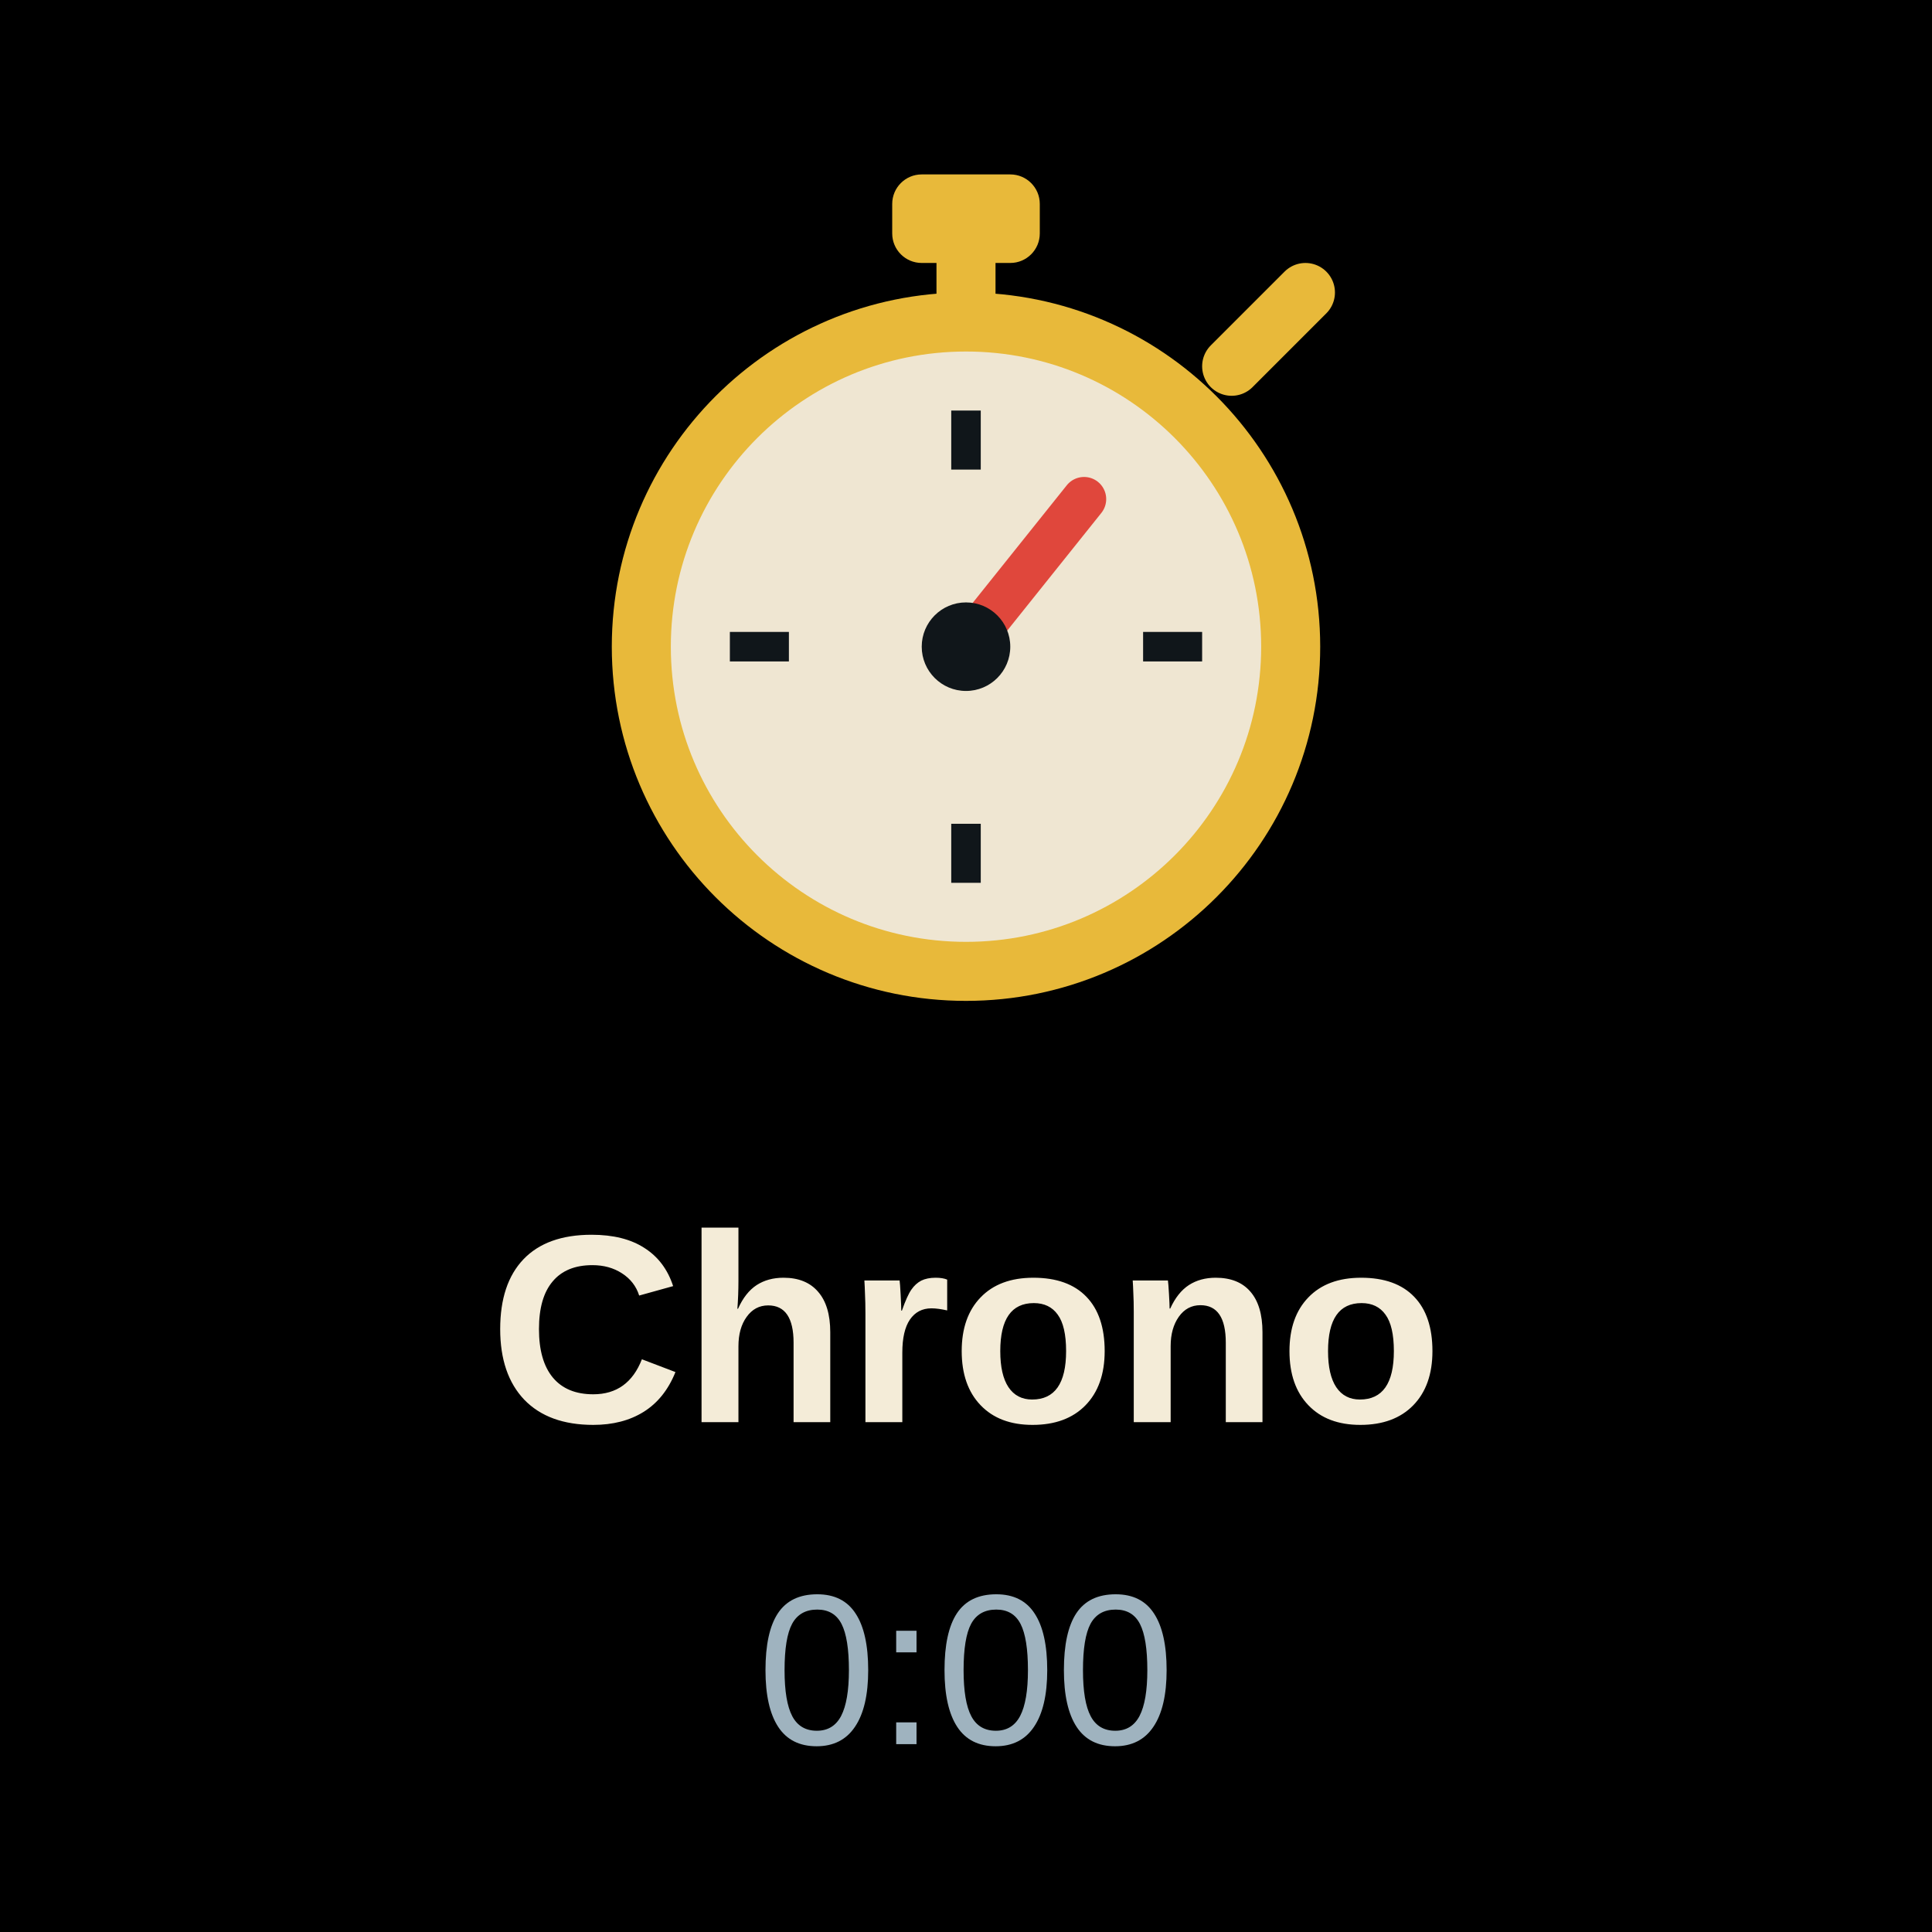
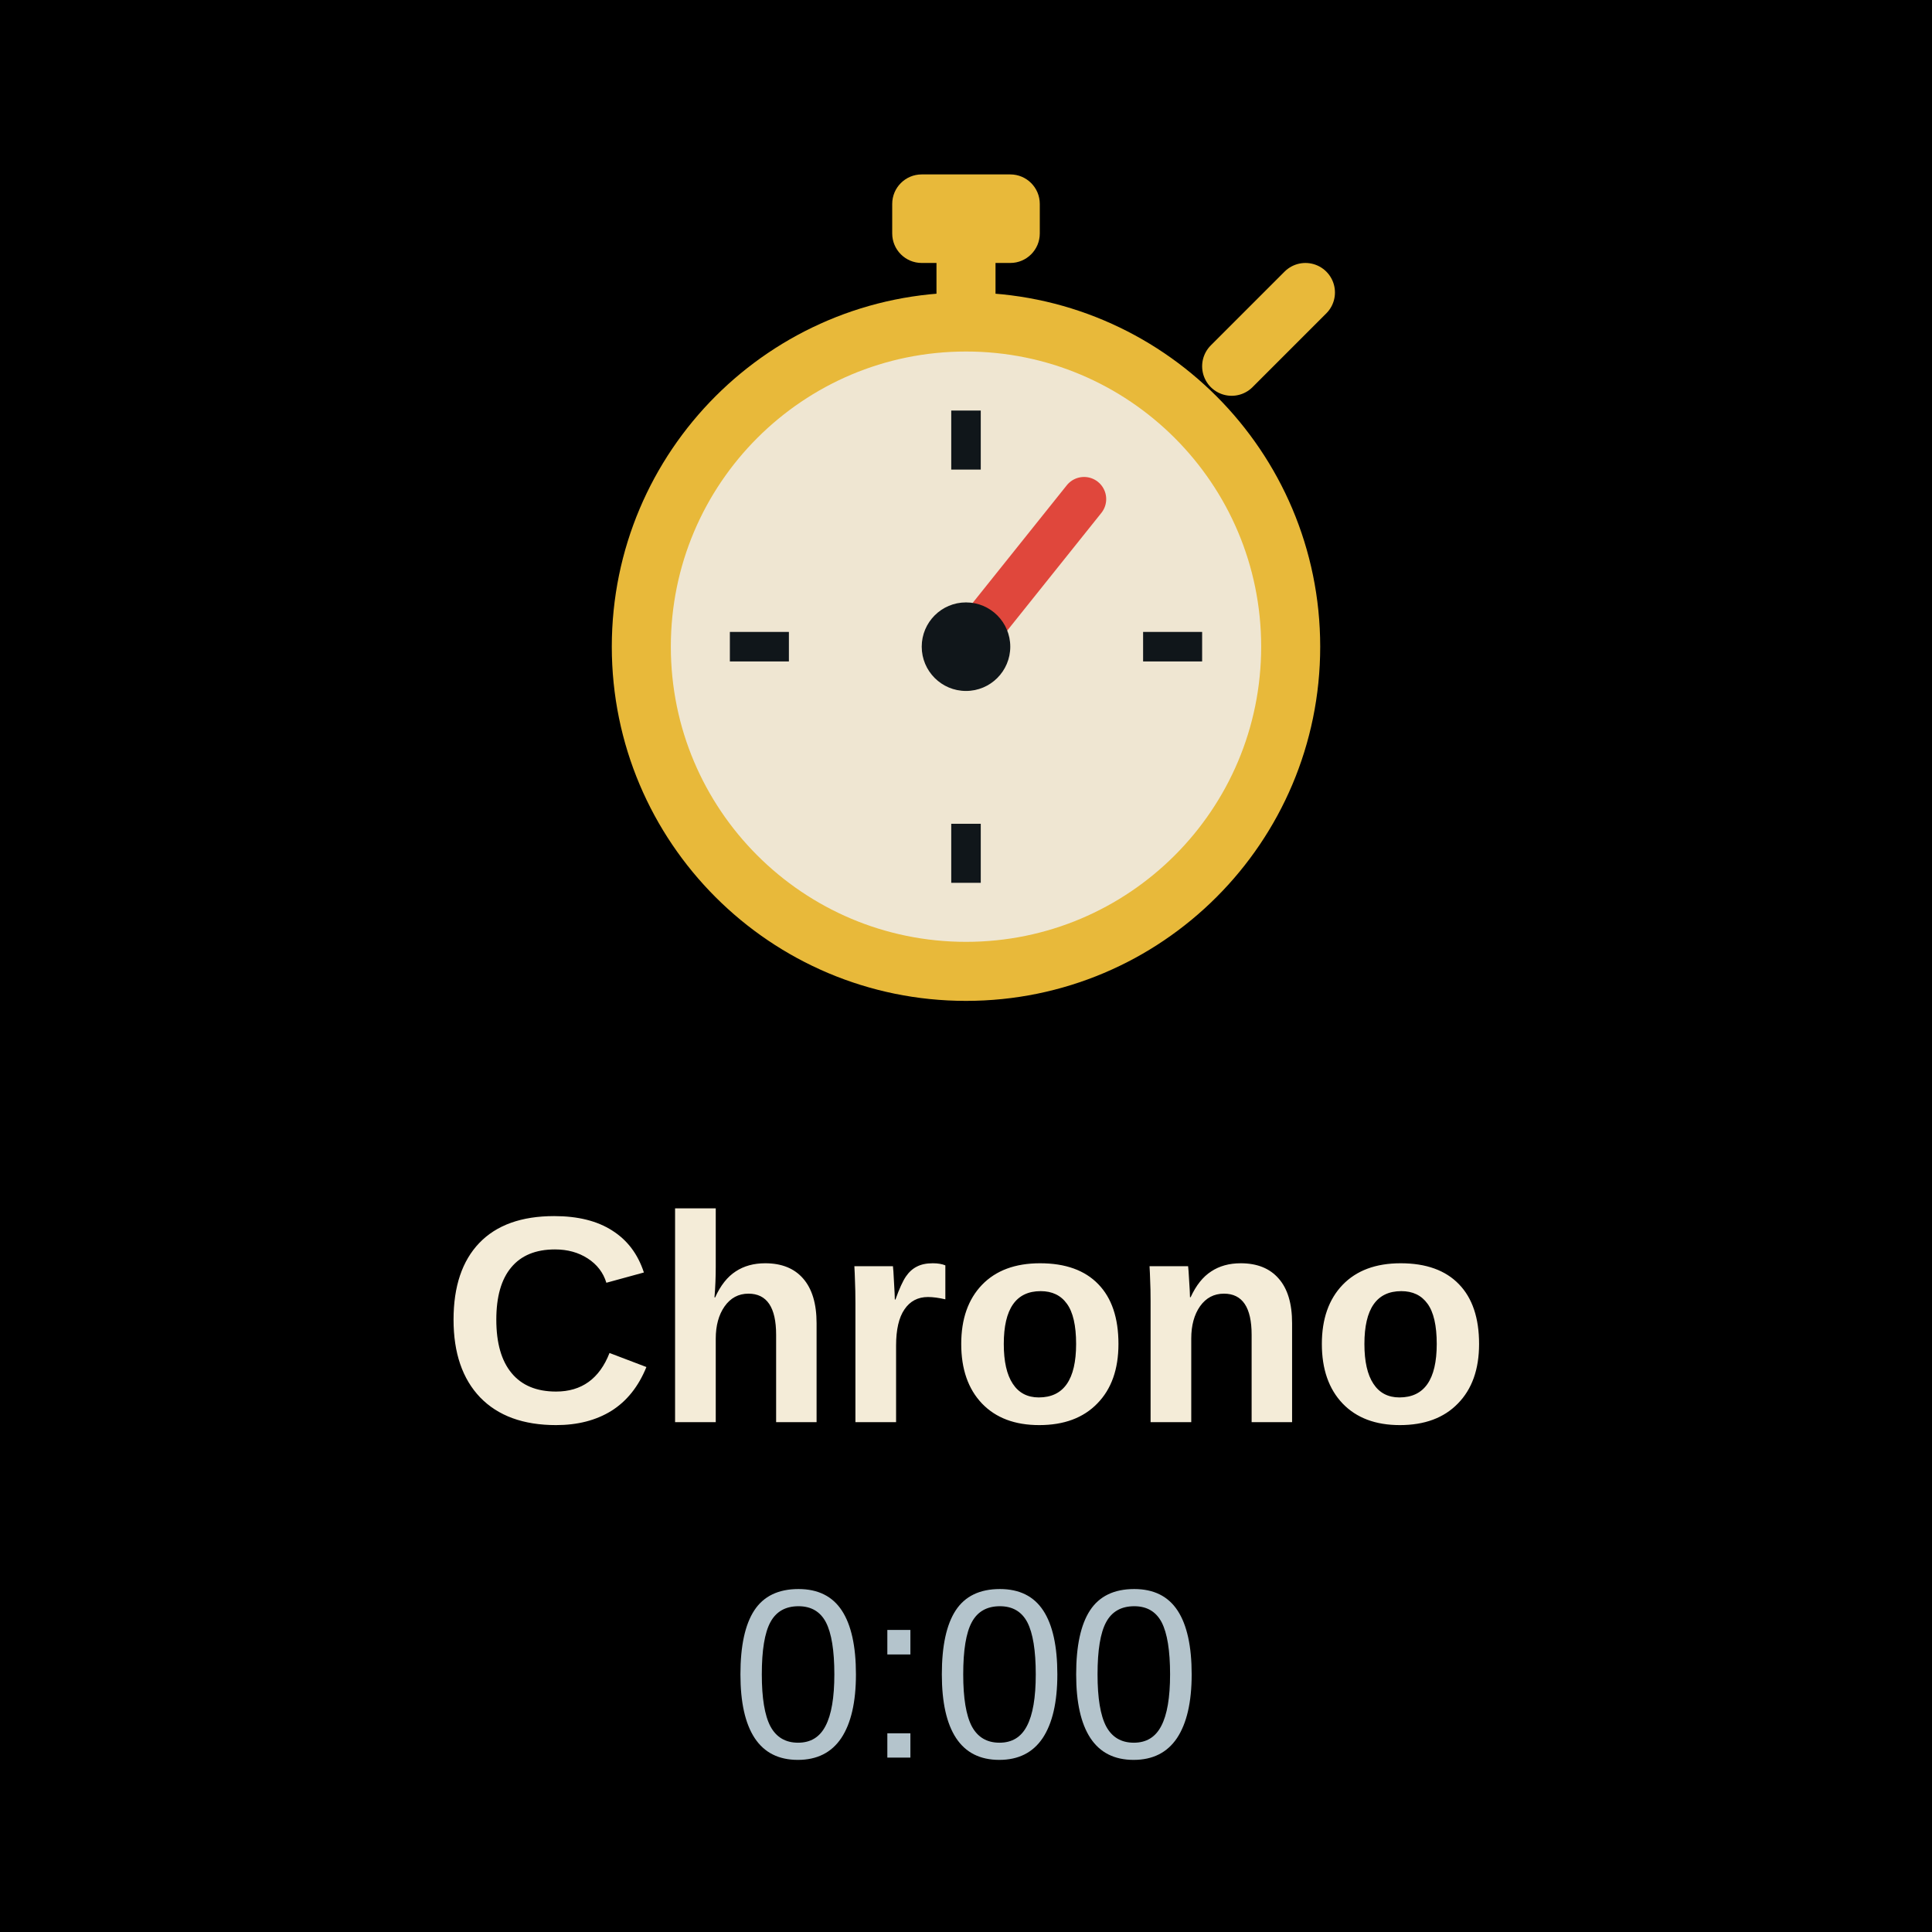
<svg xmlns="http://www.w3.org/2000/svg" width="144" height="144" viewBox="0 0 144 144">
  <rect width="144" height="144" fill="#000000" />
  <g transform="translate(72 46) scale(1.1)">
    <rect x="-5" y="-30" width="10" height="6" rx="2" fill="#e8b93a" />
    <rect x="-2" y="-25" width="4" height="5" fill="#e8b93a" />
    <path d="M18,-17 L23,-22" stroke="#e8b93a" stroke-width="4" stroke-linecap="round" />
    <circle cx="0" cy="2" r="22" fill="#efe6d2" stroke="#e8b93a" stroke-width="4" />
    <path d="M0,-14 V-10 M0,14 V18 M-16,2 H-12 M12,2 H16" stroke="#10161a" stroke-width="2" />
    <path d="M0,2 L8,-8" stroke="#e0473c" stroke-width="3" stroke-linecap="round" />
    <circle cx="0" cy="2" r="3" fill="#10161a" />
  </g>
-   <text x="72" y="106" font-family="Arial, Helvetica, sans-serif" font-size="20" font-weight="bold" fill="#f4ecd8" text-anchor="middle">Chrono</text>
-   <text x="72" y="130" font-family="Arial, Helvetica, sans-serif" font-size="16" font-weight="normal" fill="#9fb3bf" text-anchor="middle">0:00</text>
+   <text x="72" y="106" font-family="Arial, Helvetica, sans-serif" font-size="22" font-weight="bold" fill="#f4ecd8" text-anchor="middle">Chrono</text>
+   <text x="72" y="131" font-family="Arial, Helvetica, sans-serif" font-size="18" font-weight="normal" fill="#b4c4cc" text-anchor="middle">0:00</text>
</svg>
